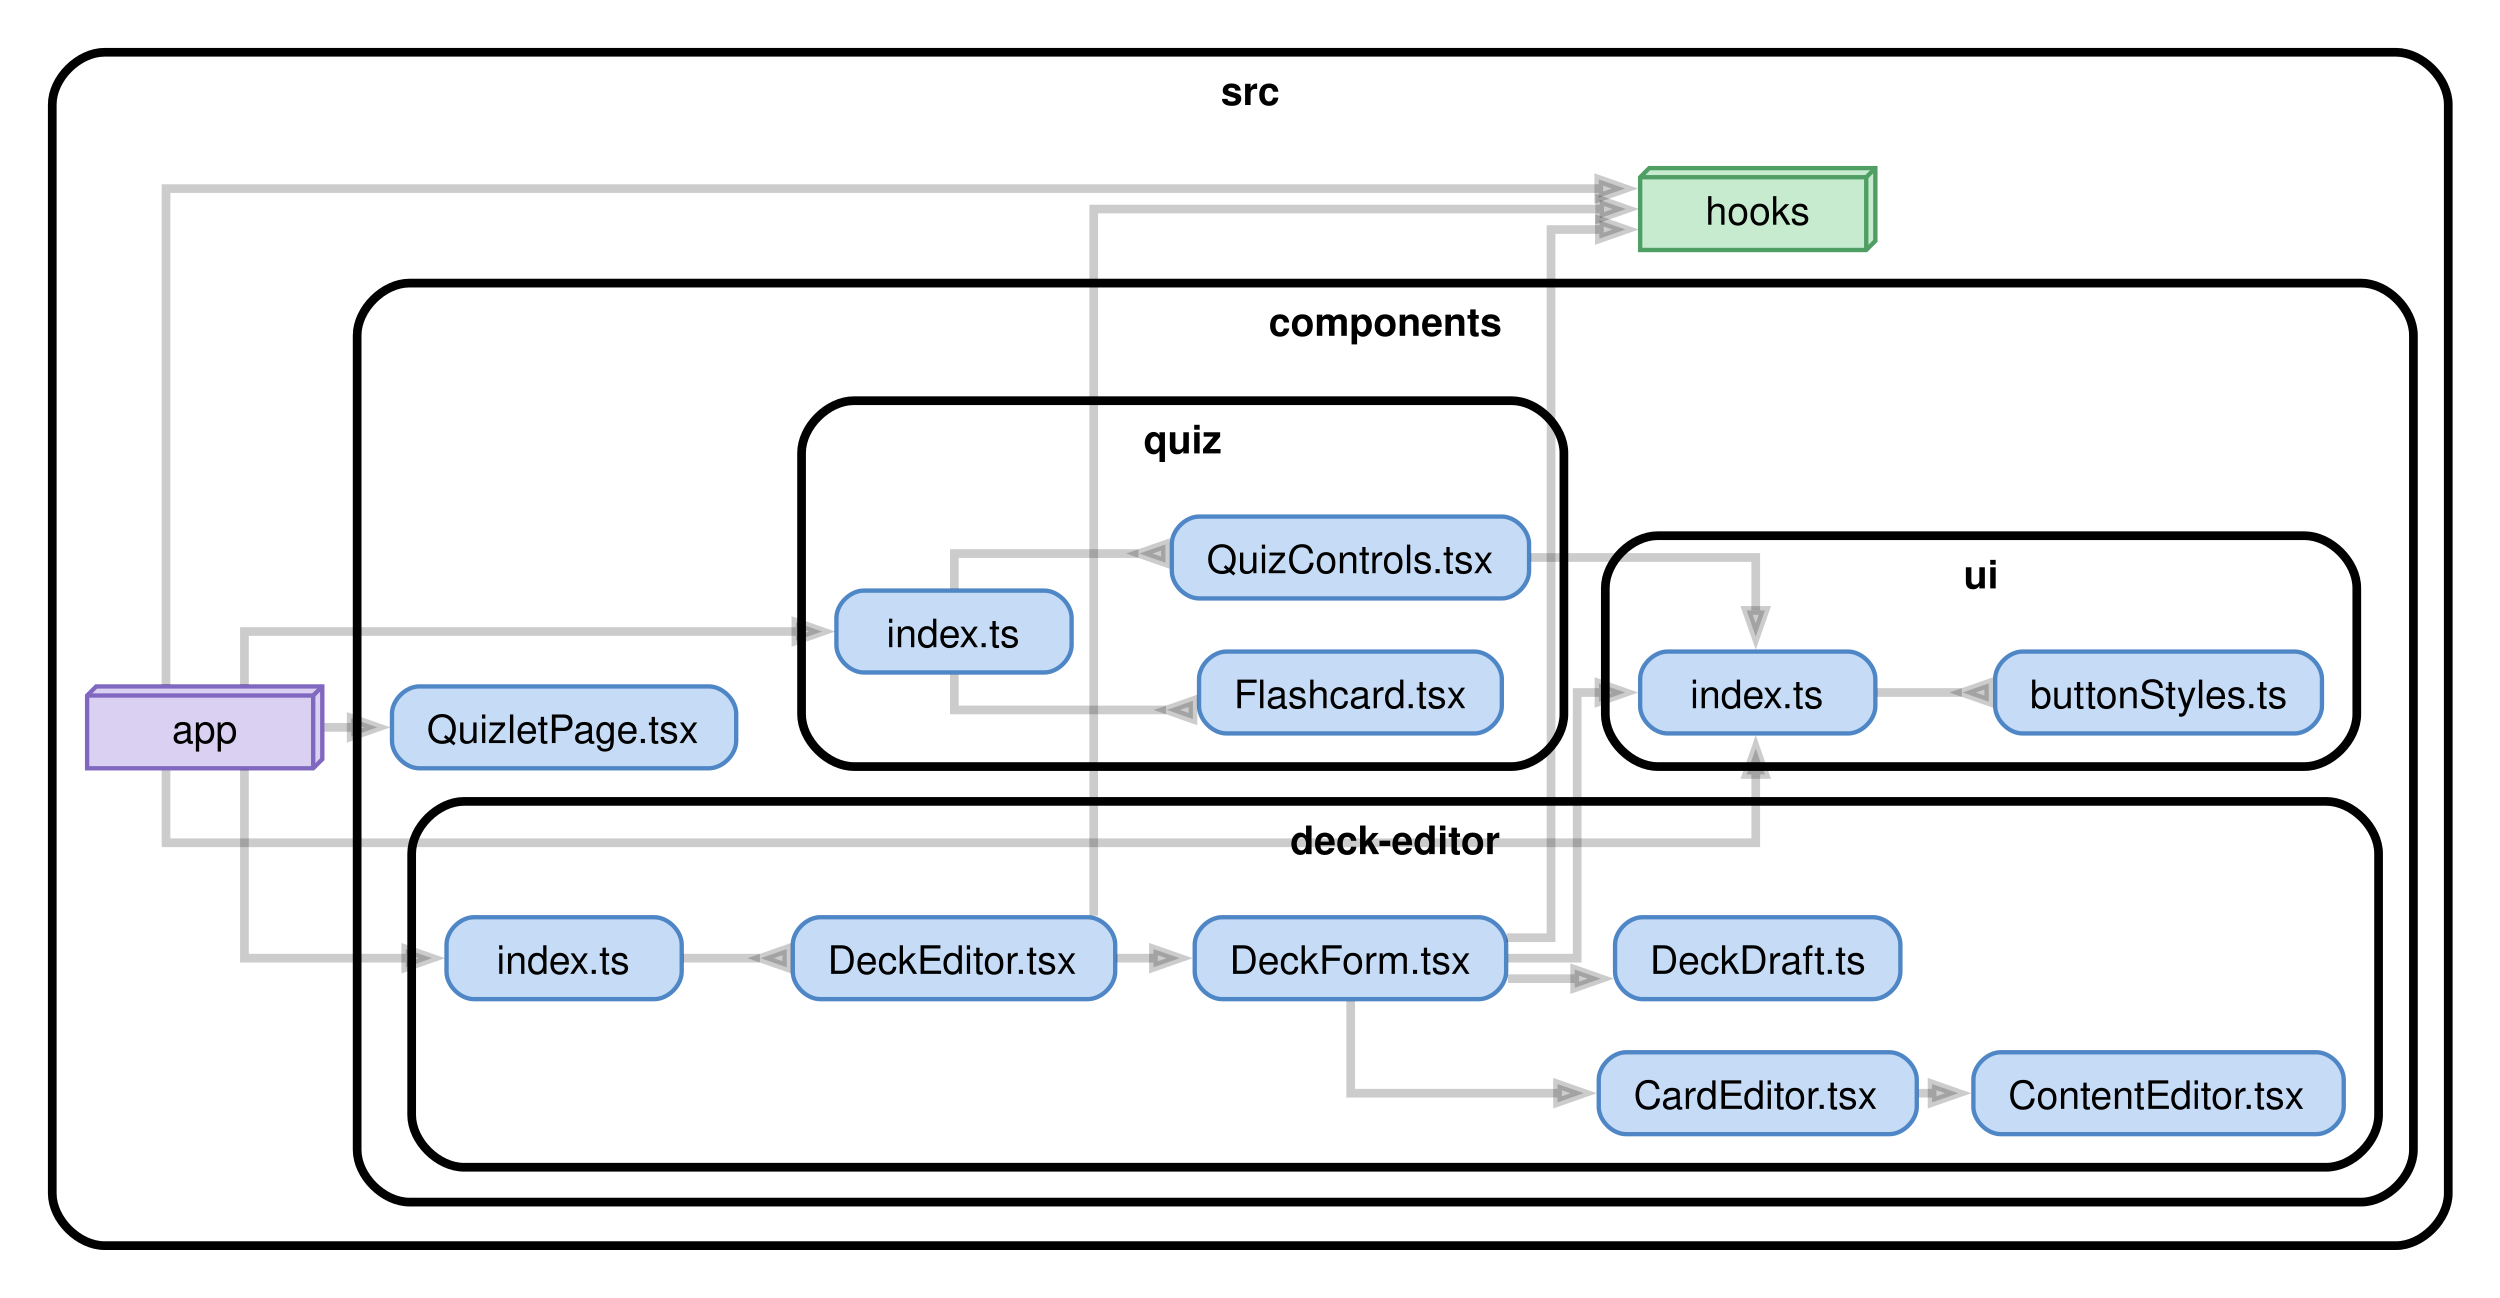
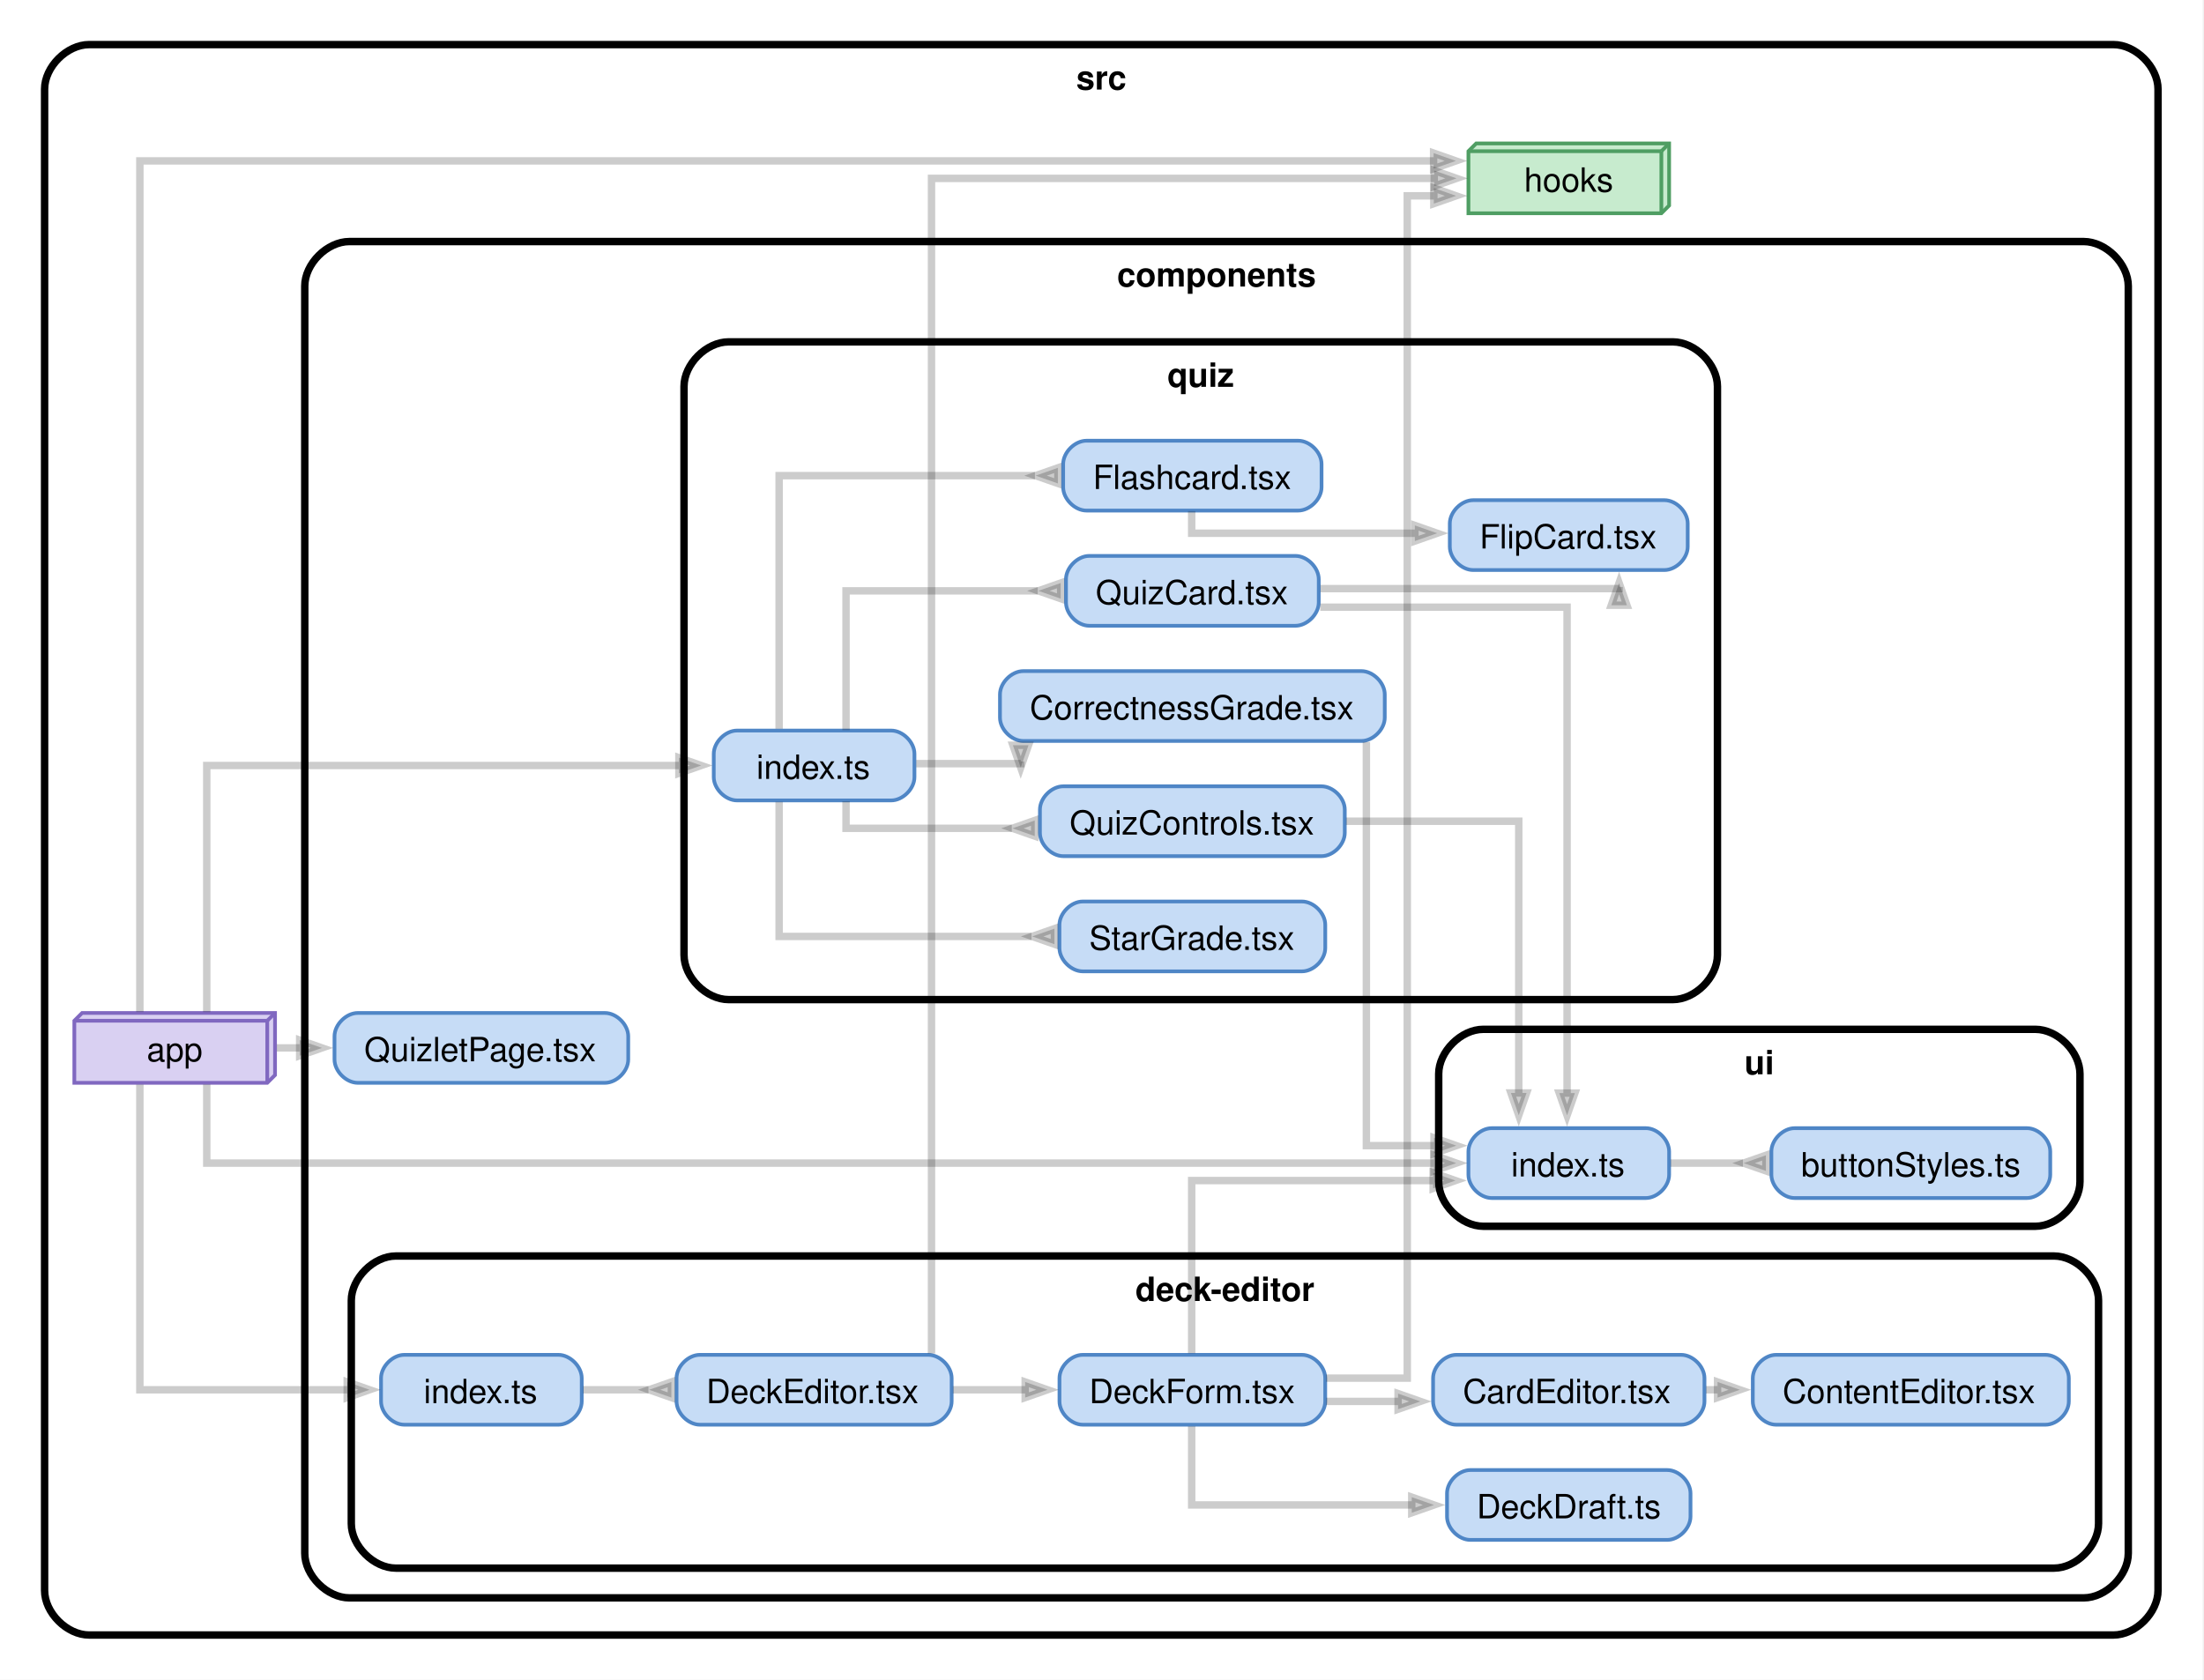
- <svg xmlns="http://www.w3.org/2000/svg" xmlns:xlink="http://www.w3.org/1999/xlink" width="574pt" height="298pt" viewBox="0.00 0.00 574.00 298.00">
-   <g id="graph0" class="graph" transform="scale(1 1) rotate(0) translate(4 294)">
-     <polygon fill="white" stroke="none" points="-4,4 -4,-294 570.12,-294 570.12,4 -4,4" />
+ <svg xmlns="http://www.w3.org/2000/svg" xmlns:xlink="http://www.w3.org/1999/xlink" width="593pt" height="452pt" viewBox="0.00 0.00 593.00 452.00">
+   <g id="graph0" class="graph" transform="scale(1 1) rotate(0) translate(4 448)">
+     <polygon fill="white" stroke="none" points="-4,4 -4,-448 588.63,-448 588.63,4 -4,4" />
    <g id="clust1" class="cluster">
-       <path fill="#ffffff" stroke="black" stroke-width="2" d="M20,-8C20,-8 546.12,-8 546.12,-8 552.12,-8 558.12,-14 558.12,-20 558.12,-20 558.12,-270 558.12,-270 558.12,-276 552.12,-282 546.12,-282 546.12,-282 20,-282 20,-282 14,-282 8,-276 8,-270 8,-270 8,-20 8,-20 8,-14 14,-8 20,-8" />
-       <text xml:space="preserve" text-anchor="middle" x="283.06" y="-269.9" font-family="Helvetica,sans-Serif" font-weight="bold" font-size="9.00">src</text>
+       <path fill="#ffffff" stroke="black" stroke-width="2" d="M20,-8C20,-8 564.63,-8 564.63,-8 570.63,-8 576.63,-14 576.63,-20 576.63,-20 576.63,-424 576.63,-424 576.63,-430 570.63,-436 564.63,-436 564.63,-436 20,-436 20,-436 14,-436 8,-430 8,-424 8,-424 8,-20 8,-20 8,-14 14,-8 20,-8" />
+       <text xml:space="preserve" text-anchor="middle" x="292.32" y="-423.9" font-family="Helvetica,sans-Serif" font-weight="bold" font-size="9.00">src</text>
    </g>
    <g id="clust2" class="cluster">
-       <path fill="#ffffff" stroke="black" stroke-width="2" d="M90,-18C90,-18 538.12,-18 538.12,-18 544.12,-18 550.12,-24 550.12,-30 550.12,-30 550.12,-217 550.12,-217 550.12,-223 544.12,-229 538.12,-229 538.12,-229 90,-229 90,-229 84,-229 78,-223 78,-217 78,-217 78,-30 78,-30 78,-24 84,-18 90,-18" />
-       <text xml:space="preserve" text-anchor="middle" x="314.06" y="-216.9" font-family="Helvetica,sans-Serif" font-weight="bold" font-size="9.00">components</text>
+       <path fill="#ffffff" stroke="black" stroke-width="2" d="M90,-18C90,-18 556.63,-18 556.63,-18 562.63,-18 568.63,-24 568.63,-30 568.63,-30 568.63,-371 568.63,-371 568.63,-377 562.63,-383 556.63,-383 556.63,-383 90,-383 90,-383 84,-383 78,-377 78,-371 78,-371 78,-30 78,-30 78,-24 84,-18 90,-18" />
+       <text xml:space="preserve" text-anchor="middle" x="323.32" y="-370.9" font-family="Helvetica,sans-Serif" font-weight="bold" font-size="9.00">components</text>
    </g>
    <g id="clust3" class="cluster">
-       <path fill="#ffffff" stroke="black" stroke-width="2" d="M102.52,-26C102.52,-26 530.12,-26 530.12,-26 536.12,-26 542.12,-32 542.12,-38 542.12,-38 542.12,-98 542.12,-98 542.12,-104 536.12,-110 530.12,-110 530.12,-110 102.52,-110 102.52,-110 96.52,-110 90.52,-104 90.52,-98 90.52,-98 90.52,-38 90.52,-38 90.52,-32 96.52,-26 102.52,-26" />
-       <text xml:space="preserve" text-anchor="middle" x="316.32" y="-97.9" font-family="Helvetica,sans-Serif" font-weight="bold" font-size="9.00">deck-editor</text>
+       <path fill="#ffffff" stroke="black" stroke-width="2" d="M102.52,-26C102.52,-26 548.63,-26 548.63,-26 554.63,-26 560.63,-32 560.63,-38 560.63,-38 560.63,-98 560.63,-98 560.63,-104 554.63,-110 548.63,-110 548.63,-110 102.52,-110 102.52,-110 96.52,-110 90.52,-104 90.52,-98 90.52,-98 90.52,-38 90.52,-38 90.52,-32 96.52,-26 102.52,-26" />
+       <text xml:space="preserve" text-anchor="middle" x="325.57" y="-97.9" font-family="Helvetica,sans-Serif" font-weight="bold" font-size="9.00">deck-editor</text>
    </g>
    <g id="clust4" class="cluster">
-       <path fill="#ffffff" stroke="black" stroke-width="2" d="M192.04,-118C192.04,-118 343.07,-118 343.07,-118 349.07,-118 355.07,-124 355.07,-130 355.07,-130 355.07,-190 355.07,-190 355.07,-196 349.07,-202 343.07,-202 343.07,-202 192.04,-202 192.04,-202 186.04,-202 180.04,-196 180.04,-190 180.04,-190 180.04,-130 180.04,-130 180.04,-124 186.04,-118 192.04,-118" />
-       <text xml:space="preserve" text-anchor="middle" x="267.55" y="-189.9" font-family="Helvetica,sans-Serif" font-weight="bold" font-size="9.00">quiz</text>
+       <path fill="#ffffff" stroke="black" stroke-width="2" d="M192.04,-179C192.04,-179 446.09,-179 446.09,-179 452.09,-179 458.09,-185 458.09,-191 458.09,-191 458.09,-344 458.09,-344 458.09,-350 452.09,-356 446.09,-356 446.09,-356 192.04,-356 192.04,-356 186.04,-356 180.04,-350 180.04,-344 180.04,-344 180.04,-191 180.04,-191 180.04,-185 186.04,-179 192.04,-179" />
+       <text xml:space="preserve" text-anchor="middle" x="319.07" y="-343.9" font-family="Helvetica,sans-Serif" font-weight="bold" font-size="9.00">quiz</text>
    </g>
    <g id="clust5" class="cluster">
-       <path fill="#ffffff" stroke="black" stroke-width="2" d="M376.58,-118C376.58,-118 525.12,-118 525.12,-118 531.12,-118 537.12,-124 537.12,-130 537.12,-130 537.12,-159 537.12,-159 537.12,-165 531.12,-171 525.12,-171 525.12,-171 376.58,-171 376.58,-171 370.58,-171 364.58,-165 364.58,-159 364.58,-159 364.58,-130 364.58,-130 364.58,-124 370.58,-118 376.58,-118" />
-       <text xml:space="preserve" text-anchor="middle" x="450.85" y="-158.9" font-family="Helvetica,sans-Serif" font-weight="bold" font-size="9.00">ui</text>
+       <path fill="#ffffff" stroke="black" stroke-width="2" d="M395.09,-118C395.09,-118 543.63,-118 543.63,-118 549.63,-118 555.63,-124 555.63,-130 555.63,-130 555.63,-159 555.63,-159 555.63,-165 549.63,-171 543.63,-171 543.63,-171 395.09,-171 395.09,-171 389.09,-171 383.09,-165 383.09,-159 383.09,-159 383.09,-130 383.09,-130 383.09,-124 389.09,-118 395.09,-118" />
+       <text xml:space="preserve" text-anchor="middle" x="469.36" y="-158.9" font-family="Helvetica,sans-Serif" font-weight="bold" font-size="9.00">ui</text>
    </g>
    <g id="node1" class="node">
      <g id="a_node1">
        <a xlink:href="src/app" xlink:title="app">
-           <polygon fill="#d9d0f2" stroke="#8068c0" points="70,-136.4 18.09,-136.4 16,-134.31 16,-117.6 67.91,-117.6 70,-119.69 70,-136.4" />
-           <polyline fill="none" stroke="#8068c0" points="67.91,-134.31 16,-134.31" />
-           <polyline fill="none" stroke="#8068c0" points="67.91,-134.31 67.91,-117.6" />
-           <polyline fill="none" stroke="#8068c0" points="67.91,-134.31 70,-136.4" />
-           <text xml:space="preserve" text-anchor="start" x="35.49" y="-123.4" font-family="Helvetica,sans-Serif" font-size="9.00">app</text>
+           <polygon fill="#d9d0f2" stroke="#8068c0" points="70,-175.4 18.09,-175.4 16,-173.31 16,-156.6 67.91,-156.6 70,-158.69 70,-175.4" />
+           <polyline fill="none" stroke="#8068c0" points="67.91,-173.31 16,-173.31" />
+           <polyline fill="none" stroke="#8068c0" points="67.91,-173.31 67.91,-156.6" />
+           <polyline fill="none" stroke="#8068c0" points="67.91,-173.31 70,-175.4" />
+           <text xml:space="preserve" text-anchor="start" x="35.49" y="-162.4" font-family="Helvetica,sans-Serif" font-size="9.00">app</text>
        </a>
      </g>
    </g>
    <g id="node2" class="node">
      <g id="a_node2">
        <a xlink:href="src/components/deck-editor/index.ts" xlink:title="index.ts">
          <path fill="#c6dcf6" stroke="#4f86c6" d="M146.25,-83.4C146.25,-83.4 104.78,-83.4 104.78,-83.4 101.65,-83.4 98.52,-80.27 98.52,-77.13 98.52,-77.13 98.52,-70.87 98.52,-70.87 98.52,-67.73 101.65,-64.6 104.78,-64.6 104.78,-64.6 146.25,-64.6 146.25,-64.6 149.38,-64.6 152.52,-67.73 152.52,-70.87 152.52,-70.87 152.52,-77.13 152.52,-77.13 152.52,-80.27 149.38,-83.4 146.25,-83.4" />
          <text xml:space="preserve" text-anchor="start" x="110.01" y="-70.4" font-family="Helvetica,sans-Serif" font-size="9.00">index.ts</text>
        </a>
      </g>
    </g>
    <g id="edge1" class="edge">
-       <path fill="none" stroke="#000000" stroke-width="2" stroke-opacity="0.2" d="M52.12,-117.28C52.12,-101.98 52.12,-74 52.12,-74 52.12,-74 89.16,-74 89.16,-74" />
-       <polygon fill="#000000" fill-opacity="0.2" stroke="#000000" stroke-width="2" stroke-opacity="0.2" points="89.16,-76.1 95.16,-74 89.16,-71.9 89.16,-76.1" />
+       <path fill="none" stroke="#000000" stroke-width="2" stroke-opacity="0.2" d="M33.63,-156.15C33.63,-132.42 33.63,-74 33.63,-74 33.63,-74 89.42,-74 89.42,-74" />
+       <polygon fill="#000000" fill-opacity="0.2" stroke="#000000" stroke-width="2" stroke-opacity="0.2" points="89.42,-76.1 95.42,-74 89.42,-71.9 89.42,-76.1" />
    </g>
    <g id="node3" class="node">
      <g id="a_node3">
        <a xlink:href="src/components/QuizletPage.tsx" xlink:title="QuizletPage.tsx">
-           <path fill="#c6dcf6" stroke="#4f86c6" d="M158.76,-136.4C158.76,-136.4 92.27,-136.4 92.27,-136.4 89.13,-136.4 86,-133.27 86,-130.13 86,-130.13 86,-123.87 86,-123.87 86,-120.73 89.13,-117.6 92.27,-117.6 92.27,-117.6 158.76,-117.6 158.76,-117.6 161.9,-117.6 165.03,-120.73 165.03,-123.87 165.03,-123.87 165.03,-130.13 165.03,-130.13 165.03,-133.27 161.9,-136.4 158.76,-136.4" />
-           <text xml:space="preserve" text-anchor="start" x="94" y="-123.4" font-family="Helvetica,sans-Serif" font-size="9.00">QuizletPage.tsx</text>
+           <path fill="#c6dcf6" stroke="#4f86c6" d="M158.76,-175.4C158.76,-175.4 92.27,-175.4 92.27,-175.4 89.13,-175.4 86,-172.27 86,-169.13 86,-169.13 86,-162.87 86,-162.87 86,-159.73 89.13,-156.6 92.27,-156.6 92.27,-156.6 158.76,-156.6 158.76,-156.6 161.9,-156.6 165.03,-159.73 165.03,-162.87 165.03,-162.87 165.03,-169.13 165.03,-169.13 165.03,-172.27 161.9,-175.4 158.76,-175.4" />
+           <text xml:space="preserve" text-anchor="start" x="94" y="-162.4" font-family="Helvetica,sans-Serif" font-size="9.00">QuizletPage.tsx</text>
        </a>
      </g>
    </g>
    <g id="edge2" class="edge">
-       <path fill="none" stroke="#000000" stroke-width="2" stroke-opacity="0.2" d="M70.48,-127C70.48,-127 76.63,-127 76.63,-127" />
-       <polygon fill="#000000" fill-opacity="0.2" stroke="#000000" stroke-width="2" stroke-opacity="0.2" points="76.63,-129.1 82.63,-127 76.63,-124.9 76.63,-129.1" />
+       <path fill="none" stroke="#000000" stroke-width="2" stroke-opacity="0.2" d="M70.48,-166C70.48,-166 76.63,-166 76.63,-166" />
+       <polygon fill="#000000" fill-opacity="0.2" stroke="#000000" stroke-width="2" stroke-opacity="0.2" points="76.63,-168.1 82.63,-166 76.63,-163.9 76.63,-168.1" />
    </g>
    <g id="node4" class="node">
      <g id="a_node4">
        <a xlink:href="src/components/ui/index.ts" xlink:title="index.ts">
-           <path fill="#c6dcf6" stroke="#4f86c6" d="M420.31,-144.4C420.31,-144.4 378.84,-144.4 378.84,-144.4 375.71,-144.4 372.58,-141.27 372.58,-138.13 372.58,-138.13 372.58,-131.87 372.58,-131.87 372.58,-128.73 375.71,-125.6 378.84,-125.6 378.84,-125.6 420.31,-125.6 420.31,-125.6 423.44,-125.6 426.58,-128.73 426.58,-131.87 426.58,-131.87 426.58,-138.13 426.58,-138.13 426.58,-141.27 423.44,-144.4 420.31,-144.4" />
-           <text xml:space="preserve" text-anchor="start" x="384.07" y="-131.4" font-family="Helvetica,sans-Serif" font-size="9.00">index.ts</text>
+           <path fill="#c6dcf6" stroke="#4f86c6" d="M438.82,-144.4C438.82,-144.4 397.35,-144.4 397.35,-144.4 394.22,-144.4 391.09,-141.27 391.09,-138.13 391.09,-138.13 391.09,-131.87 391.09,-131.87 391.09,-128.73 394.22,-125.6 397.35,-125.6 397.35,-125.6 438.82,-125.6 438.82,-125.6 441.95,-125.6 445.09,-128.73 445.09,-131.87 445.09,-131.87 445.09,-138.13 445.09,-138.13 445.09,-141.27 441.95,-144.4 438.82,-144.4" />
+           <text xml:space="preserve" text-anchor="start" x="402.58" y="-131.4" font-family="Helvetica,sans-Serif" font-size="9.00">index.ts</text>
        </a>
      </g>
    </g>
    <g id="edge3" class="edge">
-       <path fill="none" stroke="#000000" stroke-width="2" stroke-opacity="0.2" d="M34.12,-117.13C34.12,-109.6 34.12,-100.5 34.12,-100.5 34.12,-100.5 399.12,-100.5 399.12,-100.5 399.12,-100.5 399.12,-116.18 399.12,-116.18" />
-       <polygon fill="#000000" fill-opacity="0.2" stroke="#000000" stroke-width="2" stroke-opacity="0.2" points="397.02,-116.18 399.12,-122.18 401.22,-116.18 397.02,-116.18" />
+       <path fill="none" stroke="#000000" stroke-width="2" stroke-opacity="0.2" d="M51.63,-156.19C51.63,-147.11 51.63,-135 51.63,-135 51.63,-135 381.82,-135 381.82,-135" />
+       <polygon fill="#000000" fill-opacity="0.2" stroke="#000000" stroke-width="2" stroke-opacity="0.2" points="381.82,-137.1 387.82,-135 381.82,-132.9 381.82,-137.1" />
    </g>
    <g id="node5" class="node">
      <g id="a_node5">
        <a xlink:href="src/components/quiz/index.ts" xlink:title="index.ts">
-           <path fill="#c6dcf6" stroke="#4f86c6" d="M235.77,-158.4C235.77,-158.4 194.31,-158.4 194.31,-158.4 191.17,-158.4 188.04,-155.27 188.04,-152.13 188.04,-152.13 188.04,-145.87 188.04,-145.87 188.04,-142.73 191.17,-139.6 194.31,-139.6 194.31,-139.6 235.77,-139.6 235.77,-139.6 238.91,-139.6 242.04,-142.73 242.04,-145.87 242.04,-145.87 242.04,-152.13 242.04,-152.13 242.04,-155.27 238.91,-158.4 235.77,-158.4" />
-           <text xml:space="preserve" text-anchor="start" x="199.53" y="-145.4" font-family="Helvetica,sans-Serif" font-size="9.00">index.ts</text>
+           <path fill="#c6dcf6" stroke="#4f86c6" d="M235.77,-251.4C235.77,-251.4 194.31,-251.4 194.31,-251.4 191.17,-251.4 188.04,-248.27 188.04,-245.13 188.04,-245.13 188.04,-238.87 188.04,-238.87 188.04,-235.73 191.17,-232.6 194.31,-232.6 194.31,-232.6 235.77,-232.6 235.77,-232.6 238.91,-232.6 242.04,-235.73 242.04,-238.87 242.04,-238.87 242.04,-245.13 242.04,-245.13 242.04,-248.27 238.91,-251.4 235.77,-251.4" />
+           <text xml:space="preserve" text-anchor="start" x="199.53" y="-238.4" font-family="Helvetica,sans-Serif" font-size="9.00">index.ts</text>
        </a>
      </g>
    </g>
    <g id="edge4" class="edge">
-       <path fill="none" stroke="#000000" stroke-width="2" stroke-opacity="0.2" d="M52.12,-136.71C52.12,-142.61 52.12,-149 52.12,-149 52.12,-149 178.74,-149 178.74,-149" />
-       <polygon fill="#000000" fill-opacity="0.2" stroke="#000000" stroke-width="2" stroke-opacity="0.2" points="178.74,-151.1 184.74,-149 178.74,-146.9 178.74,-151.1" />
+       <path fill="none" stroke="#000000" stroke-width="2" stroke-opacity="0.2" d="M51.63,-175.63C51.63,-196.08 51.63,-242 51.63,-242 51.63,-242 178.66,-242 178.66,-242" />
+       <polygon fill="#000000" fill-opacity="0.2" stroke="#000000" stroke-width="2" stroke-opacity="0.2" points="178.66,-244.1 184.66,-242 178.66,-239.9 178.66,-244.1" />
    </g>
    <g id="node6" class="node">
      <g id="a_node6">
        <a xlink:href="src/hooks" xlink:title="hooks">
-           <polygon fill="#c7ebce" stroke="#4f9e63" points="426.58,-255.4 374.66,-255.4 372.58,-253.31 372.58,-236.6 424.49,-236.6 426.58,-238.69 426.58,-255.4" />
-           <polyline fill="none" stroke="#4f9e63" points="424.49,-253.31 372.58,-253.31" />
-           <polyline fill="none" stroke="#4f9e63" points="424.49,-253.31 424.49,-236.6" />
-           <polyline fill="none" stroke="#4f9e63" points="424.49,-253.31 426.58,-255.4" />
-           <text xml:space="preserve" text-anchor="start" x="387.57" y="-242.4" font-family="Helvetica,sans-Serif" font-size="9.00">hooks</text>
+           <polygon fill="#c7ebce" stroke="#4f9e63" points="445.09,-409.4 393.18,-409.4 391.09,-407.31 391.09,-390.6 443,-390.6 445.09,-392.69 445.09,-409.4" />
+           <polyline fill="none" stroke="#4f9e63" points="443,-407.31 391.09,-407.31" />
+           <polyline fill="none" stroke="#4f9e63" points="443,-407.31 443,-390.6" />
+           <polyline fill="none" stroke="#4f9e63" points="443,-407.31 445.09,-409.4" />
+           <text xml:space="preserve" text-anchor="start" x="406.08" y="-396.4" font-family="Helvetica,sans-Serif" font-size="9.00">hooks</text>
        </a>
      </g>
    </g>
    <g id="edge5" class="edge">
-       <path fill="none" stroke="#000000" stroke-width="2" stroke-opacity="0.2" d="M34.12,-136.71C34.12,-165.87 34.12,-250.7 34.12,-250.7 34.12,-250.7 363.08,-250.7 363.08,-250.7" />
-       <polygon fill="#000000" fill-opacity="0.2" stroke="#000000" stroke-width="2" stroke-opacity="0.2" points="363.08,-252.8 369.08,-250.7 363.08,-248.6 363.08,-252.8" />
+       <path fill="none" stroke="#000000" stroke-width="2" stroke-opacity="0.2" d="M33.63,-175.65C33.63,-220.31 33.63,-404.7 33.63,-404.7 33.63,-404.7 381.72,-404.7 381.72,-404.7" />
+       <polygon fill="#000000" fill-opacity="0.2" stroke="#000000" stroke-width="2" stroke-opacity="0.2" points="381.72,-406.8 387.72,-404.7 381.72,-402.6 381.72,-406.8" />
    </g>
    <g id="node10" class="node">
      <g id="a_node10">
        <a xlink:href="src/components/deck-editor/DeckEditor.tsx" xlink:title="DeckEditor.tsx">
          <path fill="#c6dcf6" stroke="#4f86c6" d="M245.78,-83.4C245.78,-83.4 184.3,-83.4 184.3,-83.4 181.16,-83.4 178.03,-80.27 178.03,-77.13 178.03,-77.13 178.03,-70.87 178.03,-70.87 178.03,-67.73 181.16,-64.6 184.3,-64.6 184.3,-64.6 245.78,-64.6 245.78,-64.6 248.91,-64.6 252.05,-67.73 252.05,-70.87 252.05,-70.87 252.05,-77.13 252.05,-77.13 252.05,-80.27 248.91,-83.4 245.78,-83.4" />
          <text xml:space="preserve" text-anchor="start" x="186.03" y="-70.4" font-family="Helvetica,sans-Serif" font-size="9.00">DeckEditor.tsx</text>
        </a>
      </g>
    </g>
    <g id="edge13" class="edge">
      <path fill="none" stroke="#000000" stroke-width="2" stroke-opacity="0.2" d="M152.86,-74C152.86,-74 170.47,-74 170.47,-74" />
      <polygon fill="#000000" fill-opacity="0.2" stroke="#000000" stroke-width="2" stroke-opacity="0.2" points="176.64,-76.1 170.64,-74 176.64,-71.9 176.64,-76.1" />
    </g>
-     <g id="node14" class="node">
-       <g id="a_node14">
+     <g id="node18" class="node">
+       <g id="a_node18">
        <a xlink:href="src/components/ui/buttonStyles.ts" xlink:title="buttonStyles.ts">
-           <path fill="#c6dcf6" stroke="#4f86c6" d="M522.85,-144.4C522.85,-144.4 460.35,-144.4 460.35,-144.4 457.22,-144.4 454.09,-141.27 454.09,-138.13 454.09,-138.13 454.09,-131.87 454.09,-131.87 454.09,-128.73 457.22,-125.6 460.35,-125.6 460.35,-125.6 522.85,-125.6 522.85,-125.6 525.98,-125.6 529.12,-128.73 529.12,-131.87 529.12,-131.87 529.12,-138.13 529.12,-138.13 529.12,-141.27 525.98,-144.4 522.85,-144.4" />
-           <text xml:space="preserve" text-anchor="start" x="462.09" y="-131.4" font-family="Helvetica,sans-Serif" font-size="9.00">buttonStyles.ts</text>
-         </a>
-       </g>
-     </g>
-     <g id="edge17" class="edge">
-       <path fill="none" stroke="#000000" stroke-width="2" stroke-opacity="0.2" d="M426.94,-135C426.94,-135 446.45,-135 446.45,-135" />
-       <polygon fill="#000000" fill-opacity="0.2" stroke="#000000" stroke-width="2" stroke-opacity="0.2" points="452.62,-137.1 446.62,-135 452.62,-132.9 452.62,-137.1" />
+           <path fill="#c6dcf6" stroke="#4f86c6" d="M541.36,-144.4C541.36,-144.4 478.86,-144.4 478.86,-144.4 475.73,-144.4 472.6,-141.27 472.6,-138.13 472.6,-138.13 472.6,-131.87 472.6,-131.87 472.6,-128.73 475.73,-125.6 478.86,-125.6 478.86,-125.6 541.36,-125.6 541.36,-125.6 544.5,-125.6 547.63,-128.73 547.63,-131.87 547.63,-131.87 547.63,-138.13 547.63,-138.13 547.63,-141.27 544.5,-144.4 541.36,-144.4" />
+           <text xml:space="preserve" text-anchor="start" x="480.6" y="-131.4" font-family="Helvetica,sans-Serif" font-size="9.00">buttonStyles.ts</text>
+         </a>
+       </g>
+     </g>
+     <g id="edge24" class="edge">
+       <path fill="none" stroke="#000000" stroke-width="2" stroke-opacity="0.2" d="M445.45,-135C445.45,-135 464.96,-135 464.96,-135" />
+       <polygon fill="#000000" fill-opacity="0.2" stroke="#000000" stroke-width="2" stroke-opacity="0.2" points="471.13,-137.1 465.13,-135 471.13,-132.9 471.13,-137.1" />
    </g>
    <g id="node12" class="node">
      <g id="a_node12">
-         <a xlink:href="src/components/quiz/Flashcard.tsx" xlink:title="Flashcard.tsx">
-           <path fill="#c6dcf6" stroke="#4f86c6" d="M334.55,-144.4C334.55,-144.4 277.57,-144.4 277.57,-144.4 274.43,-144.4 271.3,-141.27 271.3,-138.13 271.3,-138.13 271.3,-131.87 271.3,-131.87 271.3,-128.73 274.43,-125.6 277.57,-125.6 277.57,-125.6 334.55,-125.6 334.55,-125.6 337.68,-125.6 340.82,-128.73 340.82,-131.87 340.82,-131.87 340.82,-138.13 340.82,-138.13 340.82,-141.27 337.68,-144.4 334.55,-144.4" />
-           <text xml:space="preserve" text-anchor="start" x="279.3" y="-131.4" font-family="Helvetica,sans-Serif" font-size="9.00">Flashcard.tsx</text>
-         </a>
-       </g>
-     </g>
-     <g id="edge15" class="edge">
-       <path fill="none" stroke="#000000" stroke-width="2" stroke-opacity="0.2" d="M215.12,-139.16C215.12,-134.96 215.12,-131 215.12,-131 215.12,-131 263.73,-131 263.73,-131" />
-       <polygon fill="#000000" fill-opacity="0.2" stroke="#000000" stroke-width="2" stroke-opacity="0.2" points="269.9,-133.1 263.9,-131 269.9,-128.9 269.9,-133.1" />
+         <a xlink:href="src/components/quiz/CorrectnessGrade.tsx" xlink:title="CorrectnessGrade.tsx">
+           <path fill="#c6dcf6" stroke="#4f86c6" d="M362.31,-267.4C362.31,-267.4 271.31,-267.4 271.31,-267.4 268.18,-267.4 265.05,-264.27 265.05,-261.13 265.05,-261.13 265.05,-254.87 265.05,-254.87 265.05,-251.73 268.18,-248.6 271.31,-248.6 271.31,-248.6 362.31,-248.6 362.31,-248.6 365.44,-248.6 368.58,-251.73 368.58,-254.87 368.58,-254.87 368.58,-261.13 368.58,-261.13 368.58,-264.27 365.44,-267.4 362.31,-267.4" />
+           <text xml:space="preserve" text-anchor="start" x="273.05" y="-254.4" font-family="Helvetica,sans-Serif" font-size="9.00">CorrectnessGrade.tsx</text>
+         </a>
+       </g>
+     </g>
+     <g id="edge19" class="edge">
+       <path fill="none" stroke="#000000" stroke-width="2" stroke-opacity="0.2" d="M242.51,-242.5C256.51,-242.5 270.63,-242.5 270.63,-242.5 270.63,-242.5 270.63,-243.09 270.63,-243.09" />
+       <polygon fill="#000000" fill-opacity="0.2" stroke="#000000" stroke-width="2" stroke-opacity="0.2" points="268.53,-247.45 270.63,-241.45 272.73,-247.45 268.53,-247.45" />
    </g>
    <g id="node13" class="node">
      <g id="a_node13">
+         <a xlink:href="src/components/quiz/Flashcard.tsx" xlink:title="Flashcard.tsx">
+           <path fill="#c6dcf6" stroke="#4f86c6" d="M345.3,-329.4C345.3,-329.4 288.32,-329.4 288.32,-329.4 285.19,-329.4 282.05,-326.27 282.05,-323.13 282.05,-323.13 282.05,-316.87 282.05,-316.87 282.05,-313.73 285.19,-310.6 288.32,-310.6 288.32,-310.6 345.3,-310.6 345.3,-310.6 348.44,-310.6 351.57,-313.73 351.57,-316.87 351.57,-316.87 351.57,-323.13 351.57,-323.13 351.57,-326.27 348.44,-329.4 345.3,-329.4" />
+           <text xml:space="preserve" text-anchor="start" x="290.05" y="-316.4" font-family="Helvetica,sans-Serif" font-size="9.00">Flashcard.tsx</text>
+         </a>
+       </g>
+     </g>
+     <g id="edge20" class="edge">
+       <path fill="none" stroke="#000000" stroke-width="2" stroke-opacity="0.2" d="M205.63,-251.88C205.63,-272.87 205.63,-320 205.63,-320 205.63,-320 274.46,-320 274.46,-320" />
+       <polygon fill="#000000" fill-opacity="0.2" stroke="#000000" stroke-width="2" stroke-opacity="0.2" points="280.63,-322.1 274.63,-320 280.63,-317.9 280.63,-322.1" />
+     </g>
+     <g id="node15" class="node">
+       <g id="a_node15">
+         <a xlink:href="src/components/quiz/QuizCard.tsx" xlink:title="QuizCard.tsx">
+           <path fill="#c6dcf6" stroke="#4f86c6" d="M344.55,-298.4C344.55,-298.4 289.07,-298.4 289.07,-298.4 285.94,-298.4 282.81,-295.27 282.81,-292.13 282.81,-292.13 282.81,-285.87 282.81,-285.87 282.81,-282.73 285.94,-279.6 289.07,-279.6 289.07,-279.6 344.55,-279.6 344.55,-279.6 347.69,-279.6 350.82,-282.73 350.82,-285.87 350.82,-285.87 350.82,-292.13 350.82,-292.13 350.82,-295.27 347.69,-298.4 344.55,-298.4" />
+           <text xml:space="preserve" text-anchor="start" x="290.81" y="-285.4" font-family="Helvetica,sans-Serif" font-size="9.00">QuizCard.tsx</text>
+         </a>
+       </g>
+     </g>
+     <g id="edge21" class="edge">
+       <path fill="none" stroke="#000000" stroke-width="2" stroke-opacity="0.2" d="M223.63,-251.51C223.63,-265.24 223.63,-289 223.63,-289 223.63,-289 275.21,-289 275.21,-289" />
+       <polygon fill="#000000" fill-opacity="0.2" stroke="#000000" stroke-width="2" stroke-opacity="0.2" points="281.38,-291.1 275.38,-289 281.38,-286.9 281.38,-291.1" />
+     </g>
+     <g id="node16" class="node">
+       <g id="a_node16">
        <a xlink:href="src/components/quiz/QuizControls.tsx" xlink:title="QuizControls.tsx">
-           <path fill="#c6dcf6" stroke="#4f86c6" d="M340.8,-175.4C340.8,-175.4 271.31,-175.4 271.31,-175.4 268.18,-175.4 265.05,-172.27 265.05,-169.13 265.05,-169.13 265.05,-162.87 265.05,-162.87 265.05,-159.73 268.18,-156.6 271.31,-156.6 271.31,-156.6 340.8,-156.6 340.8,-156.6 343.93,-156.6 347.07,-159.73 347.07,-162.87 347.07,-162.87 347.07,-169.13 347.07,-169.13 347.07,-172.27 343.93,-175.4 340.8,-175.4" />
-           <text xml:space="preserve" text-anchor="start" x="273.05" y="-162.4" font-family="Helvetica,sans-Serif" font-size="9.00">QuizControls.tsx</text>
-         </a>
-       </g>
-     </g>
-     <g id="edge16" class="edge">
-       <path fill="none" stroke="#000000" stroke-width="2" stroke-opacity="0.2" d="M215.12,-158.79C215.12,-162.97 215.12,-166.9 215.12,-166.9 215.12,-166.9 257.41,-166.9 257.41,-166.9" />
-       <polygon fill="#000000" fill-opacity="0.2" stroke="#000000" stroke-width="2" stroke-opacity="0.2" points="263.58,-169 257.58,-166.9 263.58,-164.8 263.58,-169" />
+           <path fill="#c6dcf6" stroke="#4f86c6" d="M351.56,-236.4C351.56,-236.4 282.07,-236.4 282.07,-236.4 278.94,-236.4 275.8,-233.27 275.8,-230.13 275.8,-230.13 275.8,-223.87 275.8,-223.87 275.8,-220.73 278.94,-217.6 282.07,-217.6 282.07,-217.6 351.56,-217.6 351.56,-217.6 354.69,-217.6 357.82,-220.73 357.82,-223.87 357.82,-223.87 357.82,-230.13 357.82,-230.13 357.82,-233.27 354.69,-236.4 351.56,-236.4" />
+           <text xml:space="preserve" text-anchor="start" x="283.8" y="-223.4" font-family="Helvetica,sans-Serif" font-size="9.00">QuizControls.tsx</text>
+         </a>
+       </g>
+     </g>
+     <g id="edge22" class="edge">
+       <path fill="none" stroke="#000000" stroke-width="2" stroke-opacity="0.2" d="M223.63,-232.37C223.63,-228.57 223.63,-225.1 223.63,-225.1 223.63,-225.1 268.23,-225.1 268.23,-225.1" />
+       <polygon fill="#000000" fill-opacity="0.2" stroke="#000000" stroke-width="2" stroke-opacity="0.2" points="274.4,-227.2 268.4,-225.1 274.4,-223 274.4,-227.2" />
+     </g>
+     <g id="node17" class="node">
+       <g id="a_node17">
+         <a xlink:href="src/components/quiz/StarGrade.tsx" xlink:title="StarGrade.tsx">
+           <path fill="#c6dcf6" stroke="#4f86c6" d="M346.31,-205.4C346.31,-205.4 287.32,-205.4 287.32,-205.4 284.19,-205.4 281.05,-202.27 281.05,-199.13 281.05,-199.13 281.05,-192.87 281.05,-192.87 281.05,-189.73 284.19,-186.6 287.32,-186.6 287.32,-186.6 346.31,-186.6 346.31,-186.6 349.44,-186.6 352.57,-189.73 352.57,-192.87 352.57,-192.87 352.57,-199.13 352.57,-199.13 352.57,-202.27 349.44,-205.4 346.31,-205.4" />
+           <text xml:space="preserve" text-anchor="start" x="289.05" y="-192.4" font-family="Helvetica,sans-Serif" font-size="9.00">StarGrade.tsx</text>
+         </a>
+       </g>
+     </g>
+     <g id="edge23" class="edge">
+       <path fill="none" stroke="#000000" stroke-width="2" stroke-opacity="0.2" d="M205.63,-232.24C205.63,-218.74 205.63,-196 205.63,-196 205.63,-196 273.54,-196 273.54,-196" />
+       <polygon fill="#000000" fill-opacity="0.2" stroke="#000000" stroke-width="2" stroke-opacity="0.2" points="279.71,-198.1 273.71,-196 279.71,-193.9 279.71,-198.1" />
    </g>
    <g id="node7" class="node">
      <g id="a_node7">
        <a xlink:href="src/components/deck-editor/CardEditor.tsx" xlink:title="CardEditor.tsx">
-           <path fill="#c6dcf6" stroke="#4f86c6" d="M429.82,-52.4C429.82,-52.4 369.33,-52.4 369.33,-52.4 366.2,-52.4 363.07,-49.27 363.07,-46.13 363.07,-46.13 363.07,-39.87 363.07,-39.87 363.07,-36.73 366.2,-33.6 369.33,-33.6 369.33,-33.6 429.82,-33.6 429.82,-33.6 432.95,-33.6 436.09,-36.73 436.09,-39.87 436.09,-39.87 436.09,-46.13 436.09,-46.13 436.09,-49.27 432.95,-52.4 429.82,-52.4" />
-           <text xml:space="preserve" text-anchor="start" x="371.07" y="-39.4" font-family="Helvetica,sans-Serif" font-size="9.00">CardEditor.tsx</text>
+           <path fill="#c6dcf6" stroke="#4f86c6" d="M448.33,-83.4C448.33,-83.4 387.84,-83.4 387.84,-83.4 384.71,-83.4 381.58,-80.27 381.58,-77.13 381.58,-77.13 381.58,-70.87 381.58,-70.87 381.58,-67.73 384.71,-64.6 387.84,-64.6 387.84,-64.6 448.33,-64.6 448.33,-64.6 451.46,-64.6 454.6,-67.73 454.6,-70.87 454.6,-70.87 454.6,-77.13 454.6,-77.13 454.6,-80.27 451.46,-83.4 448.33,-83.4" />
+           <text xml:space="preserve" text-anchor="start" x="389.58" y="-70.4" font-family="Helvetica,sans-Serif" font-size="9.00">CardEditor.tsx</text>
        </a>
      </g>
    </g>
    <g id="node8" class="node">
      <g id="a_node8">
        <a xlink:href="src/components/deck-editor/ContentEditor.tsx" xlink:title="ContentEditor.tsx">
-           <path fill="#c6dcf6" stroke="#4f86c6" d="M527.85,-52.4C527.85,-52.4 455.35,-52.4 455.35,-52.4 452.22,-52.4 449.09,-49.27 449.09,-46.13 449.09,-46.13 449.09,-39.87 449.09,-39.87 449.09,-36.73 452.22,-33.6 455.35,-33.6 455.35,-33.6 527.85,-33.6 527.85,-33.6 530.99,-33.6 534.12,-36.73 534.12,-39.87 534.12,-39.87 534.12,-46.13 534.12,-46.13 534.12,-49.27 530.99,-52.4 527.85,-52.4" />
-           <text xml:space="preserve" text-anchor="start" x="457.09" y="-39.4" font-family="Helvetica,sans-Serif" font-size="9.00">ContentEditor.tsx</text>
+           <path fill="#c6dcf6" stroke="#4f86c6" d="M546.36,-83.4C546.36,-83.4 473.86,-83.4 473.86,-83.4 470.73,-83.4 467.6,-80.27 467.6,-77.13 467.6,-77.13 467.6,-70.87 467.6,-70.87 467.6,-67.73 470.73,-64.6 473.86,-64.6 473.86,-64.6 546.36,-64.6 546.36,-64.6 549.5,-64.6 552.63,-67.73 552.63,-70.87 552.63,-70.87 552.63,-77.13 552.63,-77.13 552.63,-80.27 549.5,-83.4 546.36,-83.4" />
+           <text xml:space="preserve" text-anchor="start" x="475.6" y="-70.4" font-family="Helvetica,sans-Serif" font-size="9.00">ContentEditor.tsx</text>
        </a>
      </g>
    </g>
    <g id="edge6" class="edge">
-       <path fill="none" stroke="#000000" stroke-width="2" stroke-opacity="0.2" d="M436.48,-43C436.48,-43 439.61,-43 439.61,-43" />
-       <polygon fill="#000000" fill-opacity="0.2" stroke="#000000" stroke-width="2" stroke-opacity="0.2" points="439.61,-45.1 445.61,-43 439.61,-40.9 439.61,-45.1" />
+       <path fill="none" stroke="#000000" stroke-width="2" stroke-opacity="0.2" d="M454.99,-74C454.99,-74 458.12,-74 458.12,-74" />
+       <polygon fill="#000000" fill-opacity="0.2" stroke="#000000" stroke-width="2" stroke-opacity="0.2" points="458.12,-76.1 464.12,-74 458.12,-71.9 458.12,-76.1" />
    </g>
    <g id="node9" class="node">
      <g id="a_node9">
        <a xlink:href="src/components/deck-editor/DeckDraft.ts" xlink:title="DeckDraft.ts">
-           <path fill="#c6dcf6" stroke="#4f86c6" d="M426.06,-83.4C426.06,-83.4 373.09,-83.4 373.09,-83.4 369.95,-83.4 366.82,-80.27 366.82,-77.13 366.82,-77.13 366.82,-70.87 366.82,-70.87 366.82,-67.73 369.95,-64.6 373.09,-64.6 373.09,-64.6 426.06,-64.6 426.06,-64.6 429.2,-64.6 432.33,-67.73 432.33,-70.87 432.33,-70.87 432.33,-77.13 432.33,-77.13 432.33,-80.27 429.2,-83.4 426.06,-83.4" />
-           <text xml:space="preserve" text-anchor="start" x="374.82" y="-70.4" font-family="Helvetica,sans-Serif" font-size="9.00">DeckDraft.ts</text>
+           <path fill="#c6dcf6" stroke="#4f86c6" d="M444.57,-52.4C444.57,-52.4 391.6,-52.4 391.6,-52.4 388.47,-52.4 385.33,-49.27 385.33,-46.13 385.33,-46.13 385.33,-39.87 385.33,-39.87 385.33,-36.73 388.47,-33.6 391.6,-33.6 391.6,-33.6 444.57,-33.6 444.57,-33.6 447.71,-33.6 450.84,-36.73 450.84,-39.87 450.84,-39.87 450.84,-46.13 450.84,-46.13 450.84,-49.27 447.71,-52.4 444.57,-52.4" />
+           <text xml:space="preserve" text-anchor="start" x="393.33" y="-39.4" font-family="Helvetica,sans-Serif" font-size="9.00">DeckDraft.ts</text>
        </a>
      </g>
    </g>
    <g id="edge8" class="edge">
-       <path fill="none" stroke="#000000" stroke-width="2" stroke-opacity="0.2" d="M247.12,-83.74C247.12,-120.13 247.12,-246 247.12,-246 247.12,-246 363.29,-246 363.29,-246" />
-       <polygon fill="#000000" fill-opacity="0.2" stroke="#000000" stroke-width="2" stroke-opacity="0.2" points="363.29,-248.1 369.29,-246 363.29,-243.9 363.29,-248.1" />
+       <path fill="none" stroke="#000000" stroke-width="2" stroke-opacity="0.2" d="M246.63,-83.76C246.63,-138 246.63,-400 246.63,-400 246.63,-400 381.89,-400 381.89,-400" />
+       <polygon fill="#000000" fill-opacity="0.2" stroke="#000000" stroke-width="2" stroke-opacity="0.2" points="381.89,-402.1 387.89,-400 381.89,-397.9 381.89,-402.1" />
    </g>
    <g id="node11" class="node">
      <g id="a_node11">
        <a xlink:href="src/components/deck-editor/DeckForm.tsx" xlink:title="DeckForm.tsx">
-           <path fill="#c6dcf6" stroke="#4f86c6" d="M335.54,-83.4C335.54,-83.4 276.57,-83.4 276.57,-83.4 273.44,-83.4 270.31,-80.27 270.31,-77.13 270.31,-77.13 270.31,-70.87 270.31,-70.87 270.31,-67.73 273.44,-64.6 276.57,-64.6 276.57,-64.6 335.54,-64.6 335.54,-64.6 338.68,-64.6 341.81,-67.73 341.81,-70.87 341.81,-70.87 341.81,-77.13 341.81,-77.13 341.81,-80.27 338.68,-83.4 335.54,-83.4" />
-           <text xml:space="preserve" text-anchor="start" x="278.31" y="-70.4" font-family="Helvetica,sans-Serif" font-size="9.00">DeckForm.tsx</text>
+           <path fill="#c6dcf6" stroke="#4f86c6" d="M346.3,-83.4C346.3,-83.4 287.33,-83.4 287.33,-83.4 284.19,-83.4 281.06,-80.27 281.06,-77.13 281.06,-77.13 281.06,-70.87 281.06,-70.87 281.06,-67.73 284.19,-64.6 287.33,-64.6 287.33,-64.6 346.3,-64.6 346.3,-64.6 349.43,-64.6 352.56,-67.73 352.56,-70.87 352.56,-70.87 352.56,-77.13 352.56,-77.13 352.56,-80.27 349.43,-83.4 346.3,-83.4" />
+           <text xml:space="preserve" text-anchor="start" x="289.06" y="-70.4" font-family="Helvetica,sans-Serif" font-size="9.00">DeckForm.tsx</text>
        </a>
      </g>
    </g>
    <g id="edge7" class="edge">
-       <path fill="none" stroke="#000000" stroke-width="2" stroke-opacity="0.2" d="M252.32,-74C252.32,-74 260.83,-74 260.83,-74" />
-       <polygon fill="#000000" fill-opacity="0.2" stroke="#000000" stroke-width="2" stroke-opacity="0.2" points="260.83,-76.1 266.83,-74 260.83,-71.9 260.83,-76.1" />
+       <path fill="none" stroke="#000000" stroke-width="2" stroke-opacity="0.2" d="M252.36,-74C252.36,-74 271.83,-74 271.83,-74" />
+       <polygon fill="#000000" fill-opacity="0.2" stroke="#000000" stroke-width="2" stroke-opacity="0.2" points="271.83,-76.1 277.83,-74 271.83,-71.9 271.83,-76.1" />
    </g>
    <g id="edge11" class="edge">
-       <path fill="none" stroke="#000000" stroke-width="2" stroke-opacity="0.2" d="M342.22,-74C351.1,-74 358.12,-74 358.12,-74 358.12,-74 358.12,-135 358.12,-135 358.12,-135 363.13,-135 363.13,-135" />
-       <polygon fill="#000000" fill-opacity="0.2" stroke="#000000" stroke-width="2" stroke-opacity="0.2" points="363.13,-137.1 369.13,-135 363.13,-132.9 363.13,-137.1" />
+       <path fill="none" stroke="#000000" stroke-width="2" stroke-opacity="0.2" d="M316.63,-83.81C316.63,-99.94 316.63,-130.3 316.63,-130.3 316.63,-130.3 381.6,-130.3 381.6,-130.3" />
+       <polygon fill="#000000" fill-opacity="0.2" stroke="#000000" stroke-width="2" stroke-opacity="0.2" points="381.6,-132.4 387.6,-130.3 381.6,-128.2 381.6,-132.4" />
    </g>
    <g id="edge12" class="edge">
-       <path fill="none" stroke="#000000" stroke-width="2" stroke-opacity="0.2" d="M341.9,-78.7C347.84,-78.7 352.12,-78.7 352.12,-78.7 352.12,-78.7 352.12,-241.3 352.12,-241.3 352.12,-241.3 363.22,-241.3 363.22,-241.3" />
-       <polygon fill="#000000" fill-opacity="0.2" stroke="#000000" stroke-width="2" stroke-opacity="0.2" points="363.22,-243.4 369.22,-241.3 363.22,-239.2 363.22,-243.4" />
+       <path fill="none" stroke="#000000" stroke-width="2" stroke-opacity="0.2" d="M352.77,-77.13C364.53,-77.13 374.63,-77.13 374.63,-77.13 374.63,-77.13 374.63,-395.3 374.63,-395.3 374.63,-395.3 381.78,-395.3 381.78,-395.3" />
+       <polygon fill="#000000" fill-opacity="0.2" stroke="#000000" stroke-width="2" stroke-opacity="0.2" points="381.79,-397.4 387.78,-395.3 381.78,-393.2 381.79,-397.4" />
    </g>
    <g id="edge9" class="edge">
-       <path fill="none" stroke="#000000" stroke-width="2" stroke-opacity="0.2" d="M306.12,-64.19C306.12,-55.11 306.12,-43 306.12,-43 306.12,-43 353.61,-43 353.61,-43" />
-       <polygon fill="#000000" fill-opacity="0.2" stroke="#000000" stroke-width="2" stroke-opacity="0.2" points="353.61,-45.1 359.61,-43 353.61,-40.9 353.61,-45.1" />
+       <path fill="none" stroke="#000000" stroke-width="2" stroke-opacity="0.2" d="M352.8,-70.87C352.8,-70.87 372.16,-70.87 372.16,-70.87" />
+       <polygon fill="#000000" fill-opacity="0.2" stroke="#000000" stroke-width="2" stroke-opacity="0.2" points="372.16,-72.97 378.16,-70.87 372.16,-68.77 372.16,-72.97" />
    </g>
    <g id="edge10" class="edge">
-       <path fill="none" stroke="#000000" stroke-width="2" stroke-opacity="0.2" d="M342.21,-69.3C342.21,-69.3 357.55,-69.3 357.55,-69.3" />
-       <polygon fill="#000000" fill-opacity="0.2" stroke="#000000" stroke-width="2" stroke-opacity="0.2" points="357.55,-71.4 363.55,-69.3 357.55,-67.2 357.55,-71.4" />
+       <path fill="none" stroke="#000000" stroke-width="2" stroke-opacity="0.2" d="M316.63,-64.19C316.63,-55.11 316.63,-43 316.63,-43 316.63,-43 375.84,-43 375.84,-43" />
+       <polygon fill="#000000" fill-opacity="0.2" stroke="#000000" stroke-width="2" stroke-opacity="0.2" points="375.84,-45.1 381.84,-43 375.84,-40.9 375.84,-45.1" />
    </g>
    <g id="edge14" class="edge">
-       <path fill="none" stroke="#000000" stroke-width="2" stroke-opacity="0.2" d="M347.42,-166C372.27,-166 399.12,-166 399.12,-166 399.12,-166 399.12,-153.84 399.12,-153.84" />
-       <polygon fill="#000000" fill-opacity="0.2" stroke="#000000" stroke-width="2" stroke-opacity="0.2" points="401.22,-153.84 399.12,-147.84 397.02,-153.84 401.22,-153.84" />
+       <path fill="none" stroke="#000000" stroke-width="2" stroke-opacity="0.2" d="M363.63,-248.32C363.63,-220.07 363.63,-139.7 363.63,-139.7 363.63,-139.7 381.83,-139.7 381.83,-139.7" />
+       <polygon fill="#000000" fill-opacity="0.2" stroke="#000000" stroke-width="2" stroke-opacity="0.2" points="381.83,-141.8 387.83,-139.7 381.83,-137.6 381.83,-141.8" />
+     </g>
+     <g id="node14" class="node">
+       <g id="a_node14">
+         <a xlink:href="src/components/quiz/FlipCard.tsx" xlink:title="FlipCard.tsx">
+           <path fill="#c6dcf6" stroke="#4f86c6" d="M443.83,-313.4C443.83,-313.4 392.35,-313.4 392.35,-313.4 389.22,-313.4 386.08,-310.27 386.08,-307.13 386.08,-307.13 386.08,-300.87 386.08,-300.87 386.08,-297.73 389.22,-294.6 392.35,-294.6 392.35,-294.6 443.83,-294.6 443.83,-294.6 446.96,-294.6 450.09,-297.73 450.09,-300.87 450.09,-300.87 450.09,-307.13 450.09,-307.13 450.09,-310.27 446.96,-313.4 443.83,-313.4" />
+           <text xml:space="preserve" text-anchor="start" x="394.08" y="-300.4" font-family="Helvetica,sans-Serif" font-size="9.00">FlipCard.tsx</text>
+         </a>
+       </g>
+     </g>
+     <g id="edge15" class="edge">
+       <path fill="none" stroke="#000000" stroke-width="2" stroke-opacity="0.2" d="M316.63,-310.45C316.63,-307.26 316.63,-304.5 316.63,-304.5 316.63,-304.5 376.68,-304.5 376.68,-304.5" />
+       <polygon fill="#000000" fill-opacity="0.2" stroke="#000000" stroke-width="2" stroke-opacity="0.2" points="376.68,-306.6 382.68,-304.5 376.68,-302.4 376.68,-306.6" />
+     </g>
+     <g id="edge17" class="edge">
+       <path fill="none" stroke="#000000" stroke-width="2" stroke-opacity="0.2" d="M351.23,-284.6C380.43,-284.6 417.63,-284.6 417.63,-284.6 417.63,-284.6 417.63,-153.84 417.63,-153.84" />
+       <polygon fill="#000000" fill-opacity="0.2" stroke="#000000" stroke-width="2" stroke-opacity="0.2" points="419.73,-153.84 417.63,-147.84 415.53,-153.84 419.73,-153.84" />
+     </g>
+     <g id="edge16" class="edge">
+       <path fill="none" stroke="#000000" stroke-width="2" stroke-opacity="0.2" d="M351.26,-289.6C385.08,-289.6 431.63,-289.6 431.63,-289.6 431.63,-289.6 431.63,-290.06 431.63,-290.06" />
+       <polygon fill="#000000" fill-opacity="0.2" stroke="#000000" stroke-width="2" stroke-opacity="0.2" points="429.53,-285.13 431.63,-291.13 433.73,-285.13 429.53,-285.13" />
+     </g>
+     <g id="edge18" class="edge">
+       <path fill="none" stroke="#000000" stroke-width="2" stroke-opacity="0.2" d="M358.15,-227C380.93,-227 404.63,-227 404.63,-227 404.63,-227 404.63,-153.87 404.63,-153.87" />
+       <polygon fill="#000000" fill-opacity="0.2" stroke="#000000" stroke-width="2" stroke-opacity="0.2" points="406.73,-153.87 404.63,-147.87 402.53,-153.87 406.73,-153.87" />
    </g>
  </g>
</svg>
